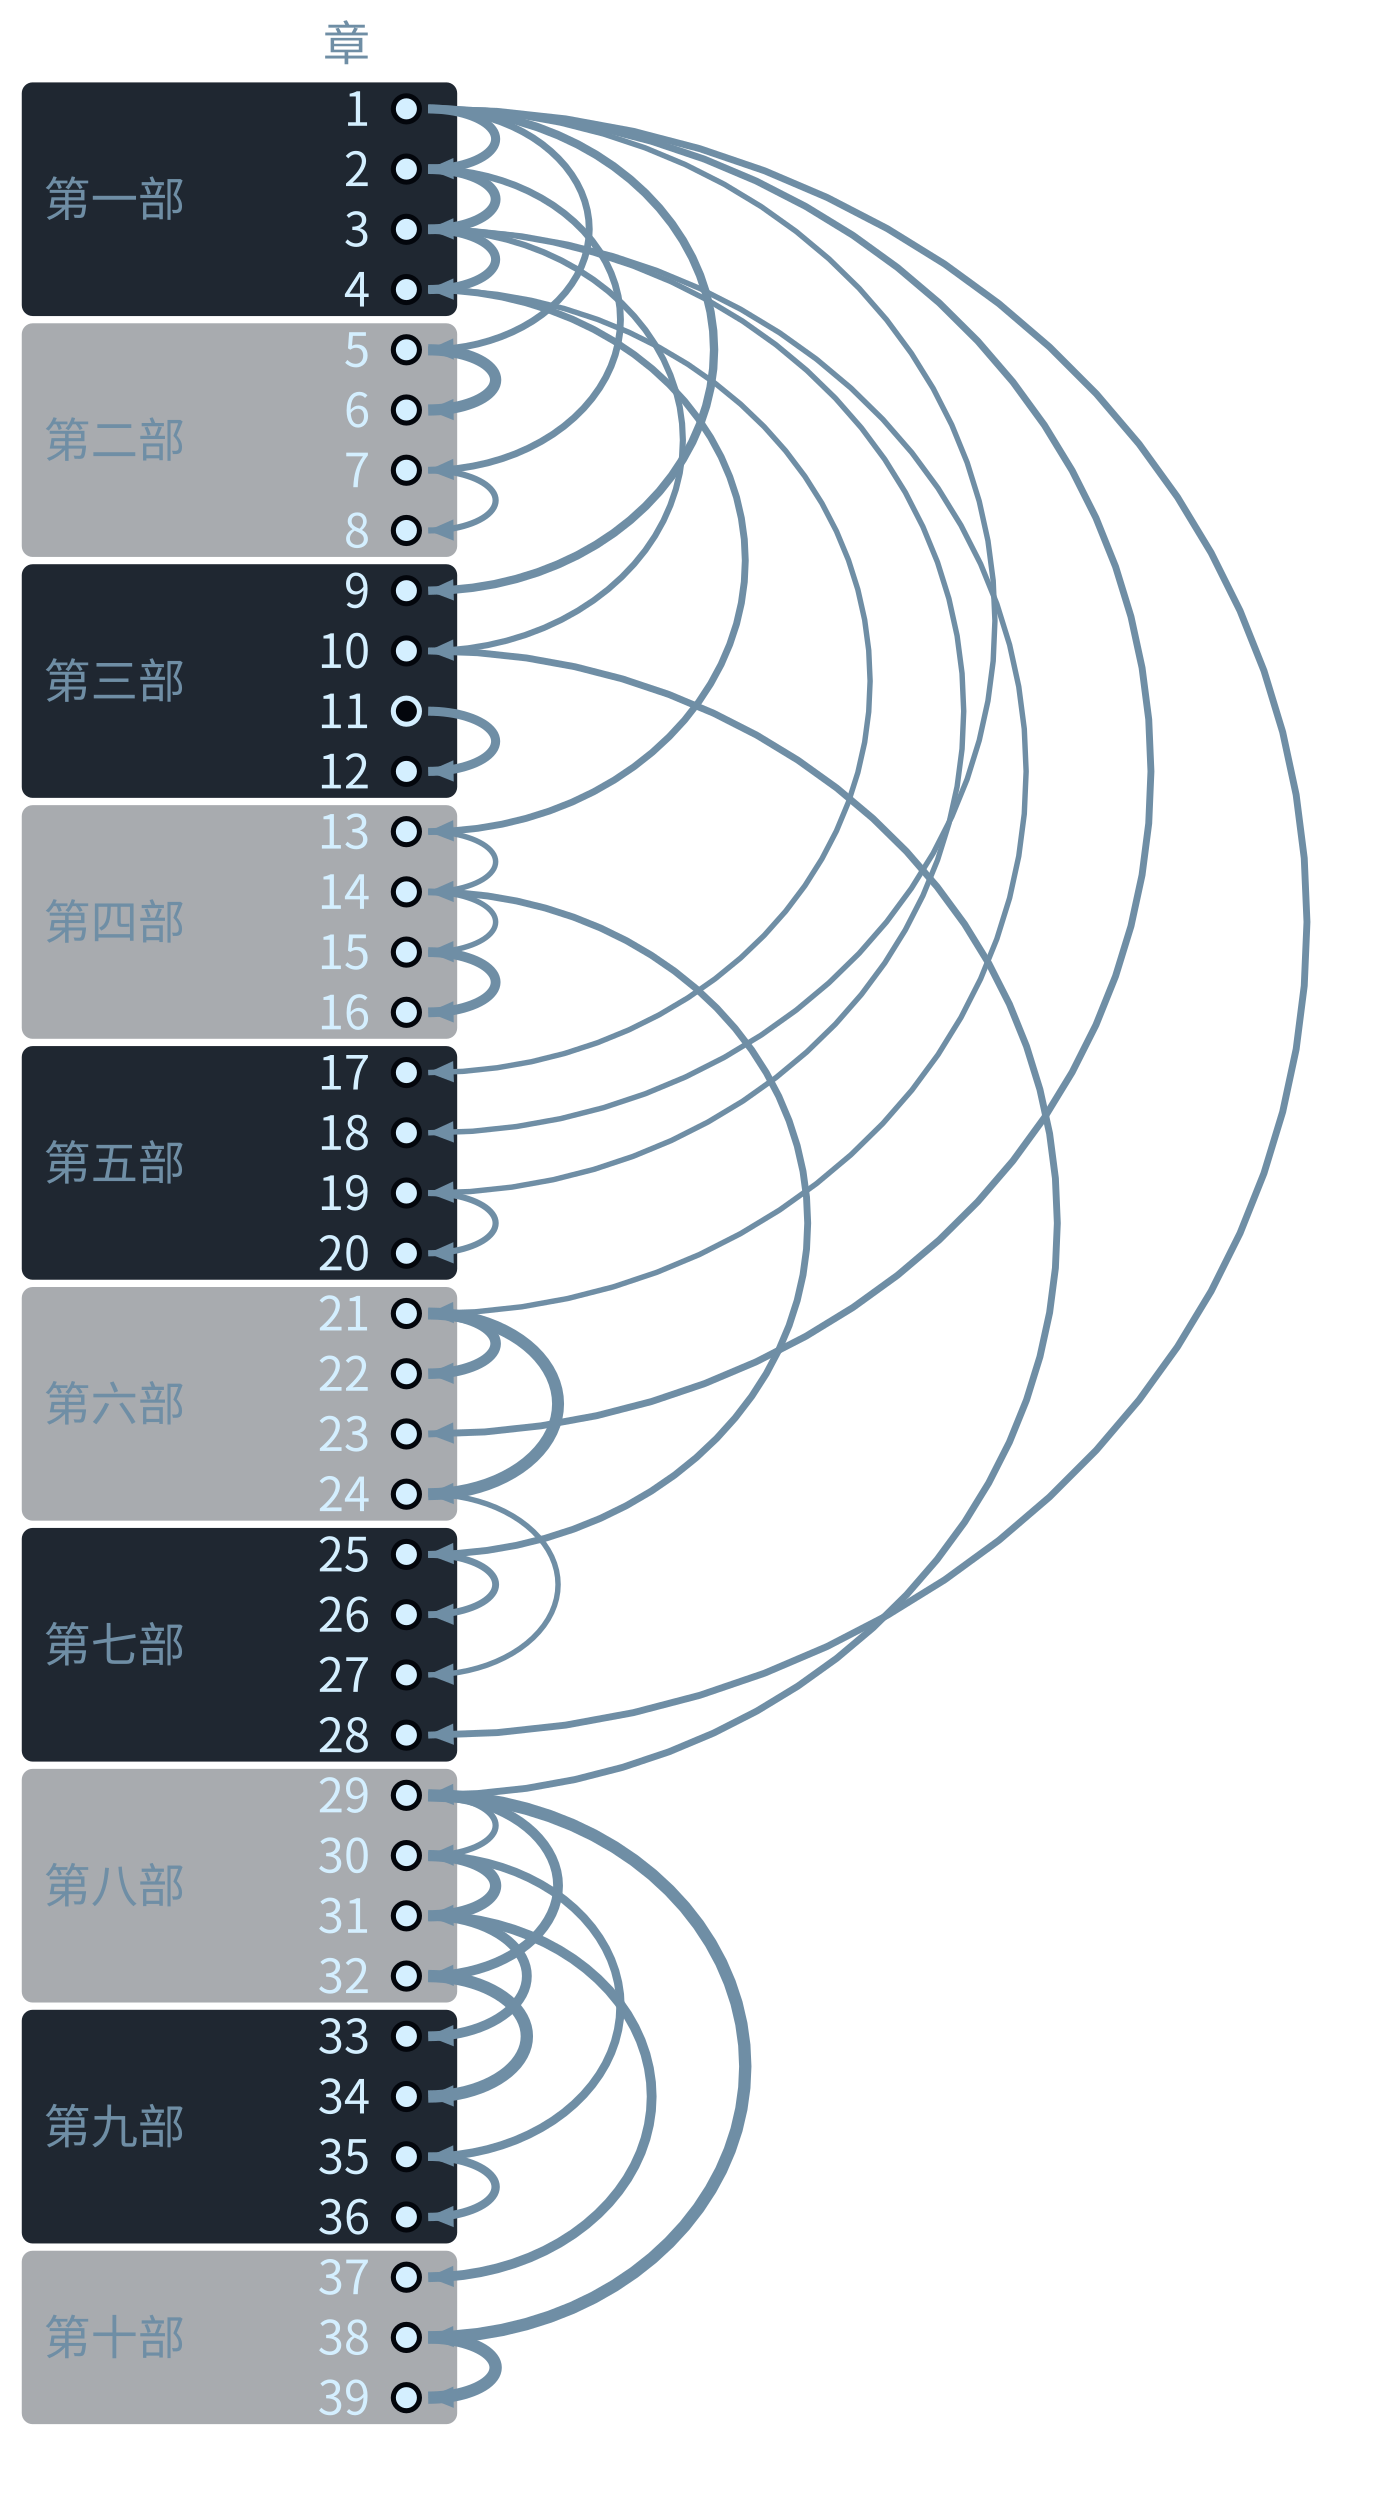
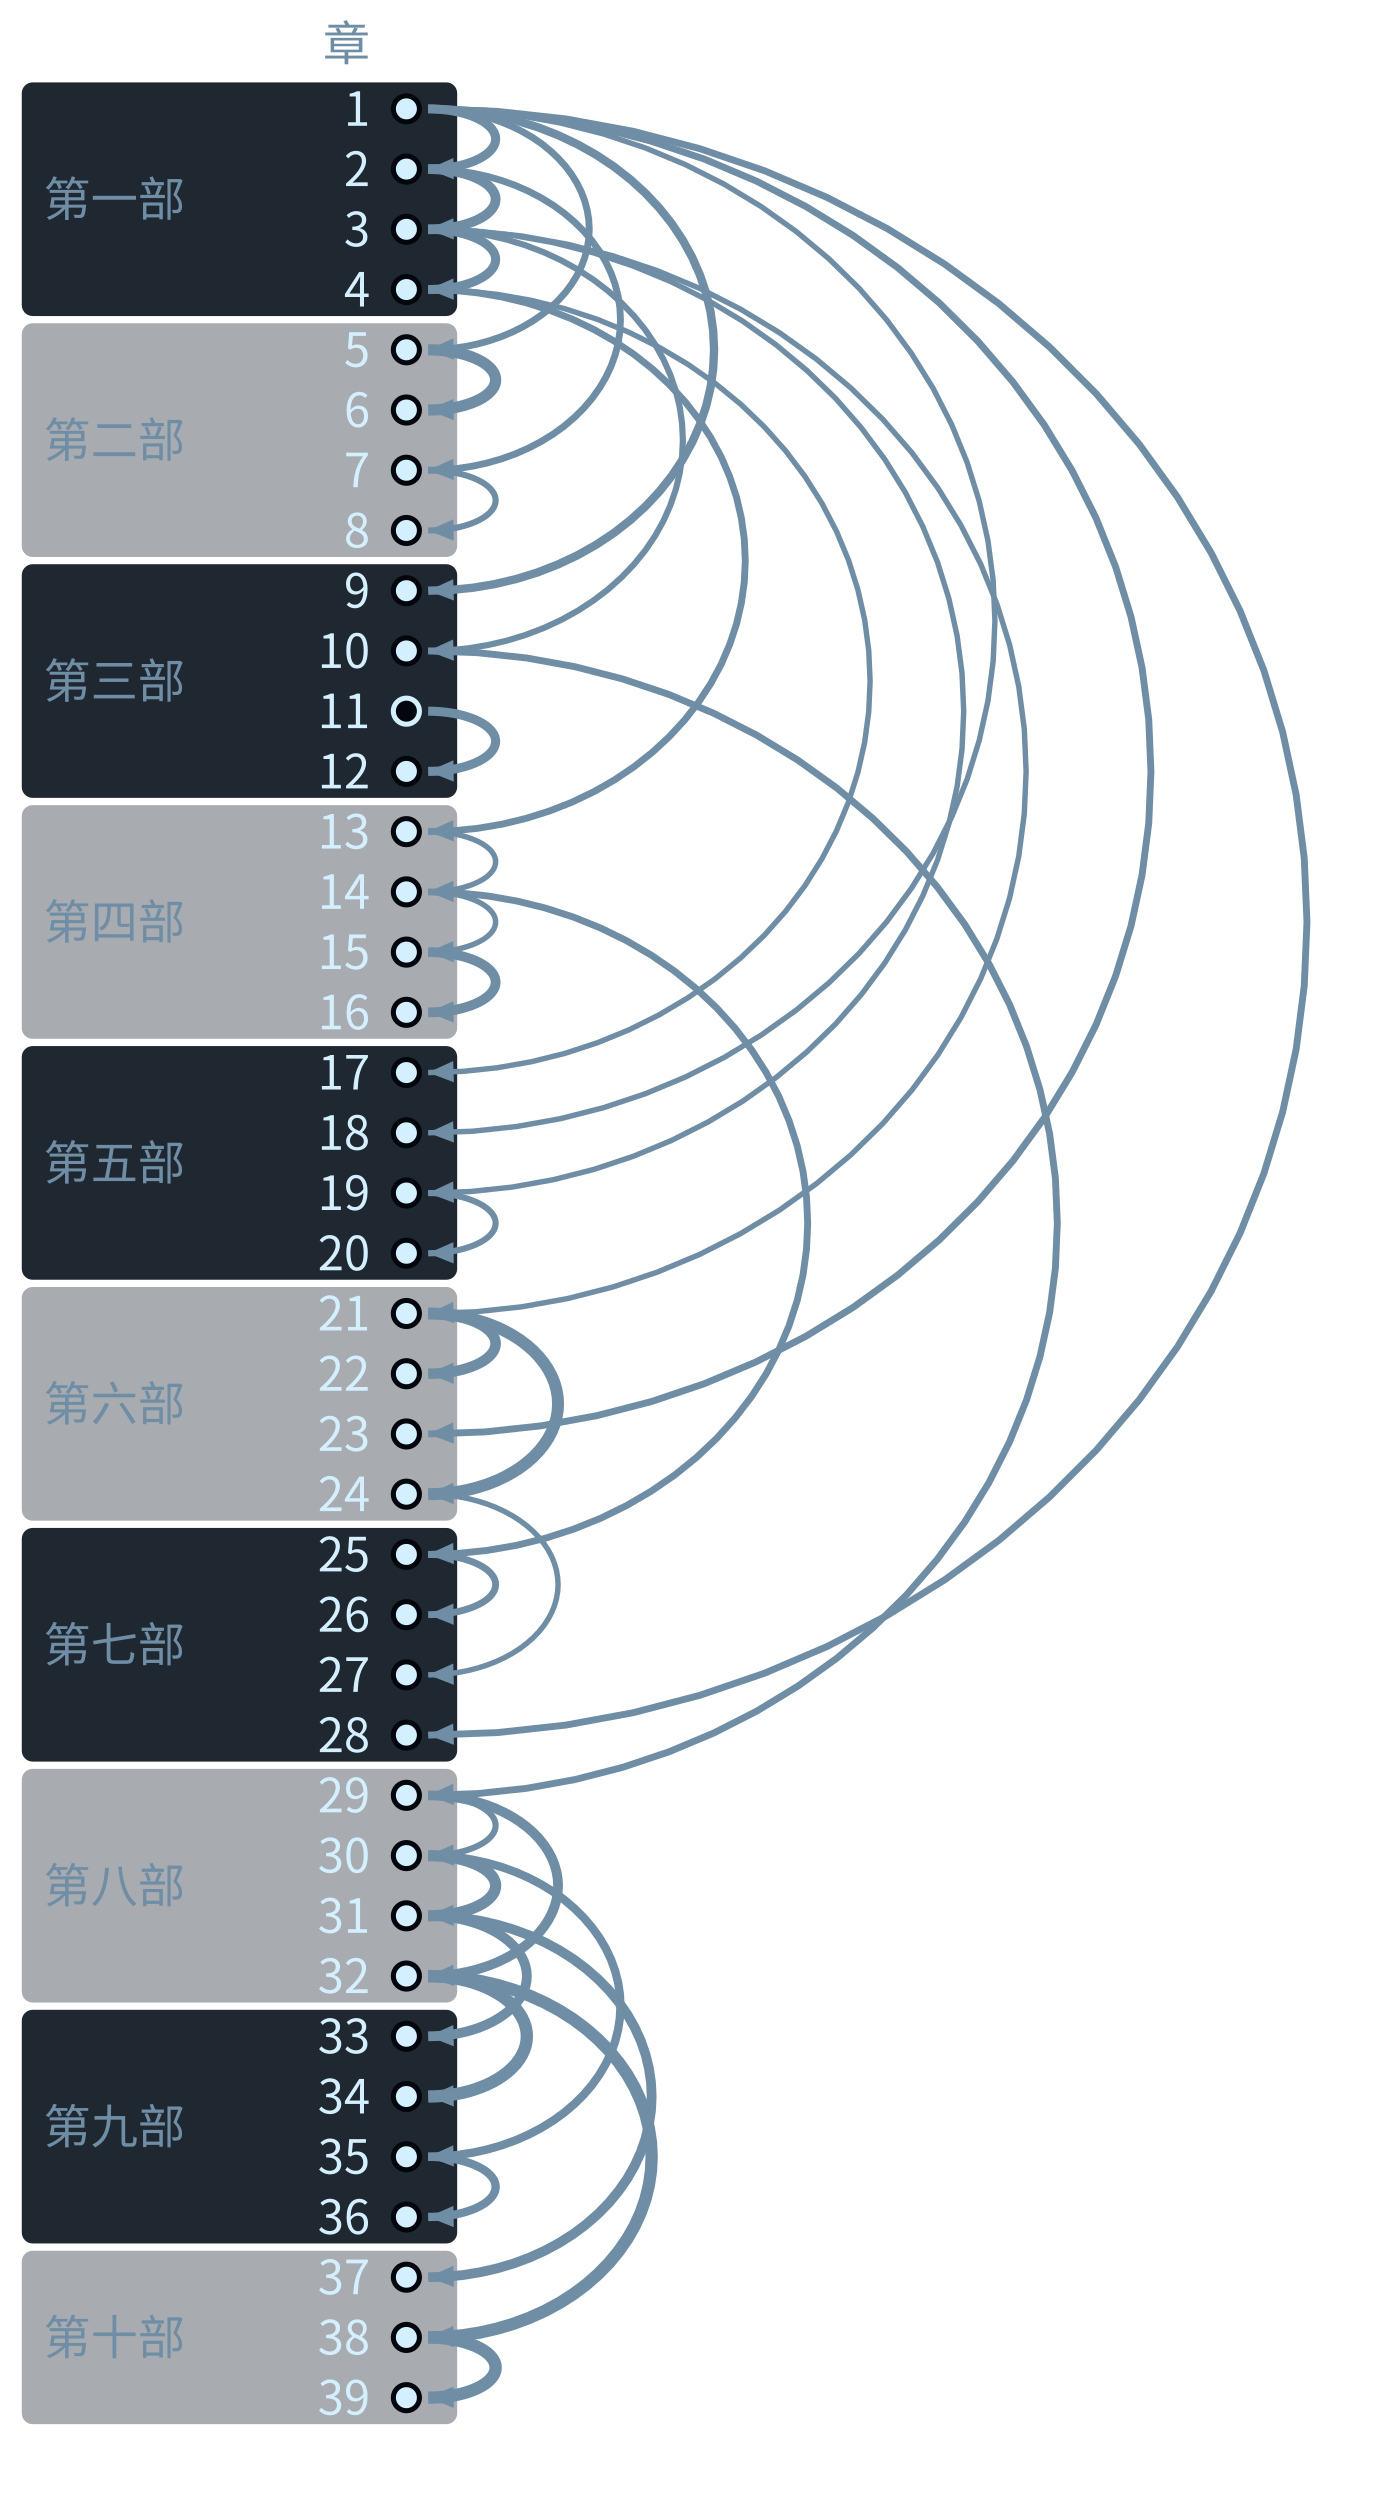
- <svg xmlns="http://www.w3.org/2000/svg" class="tr-fig" data-tr-fig="coda-dependency-tree" data-lang="zh" viewBox="0 0 380 689" width="380" height="689" font-family="'Noto Sans SC', 'Noto Sans CJK SC', 'Source Sans 3', 'PingFang SC', 'Microsoft YaHei', system-ui, sans-serif" role="img" aria-label="39 个圆点自上而下排成一列，代表第 1 至第 39 章，左边按部分段并写着部名。除第 1 章与空心圆点外，每个圆点都有一支向右鼓出的弧形箭头指向它，起点是它回头引用最多的那一章；箭头越粗，引用越多。第 1 章发出 6 支（到第 2、5、9、18、23、28 章）；第 3 章发出 4 支（到第 4、10、19、21 章）；第 29 章发出 3 支（到第 30、32、38 章）。第 11 章是空心圆点，没有箭头指向它。">
+ <svg xmlns="http://www.w3.org/2000/svg" class="tr-fig" data-tr-fig="coda-dependency-tree" data-lang="zh" viewBox="0 0 380 689" width="380" height="689" font-family="'Noto Sans SC', 'Noto Sans CJK SC', 'Source Sans 3', 'PingFang SC', 'Microsoft YaHei', system-ui, sans-serif" role="img" aria-label="39 个圆点自上而下排成一列，代表第 1 至第 39 章，左边按部分段并写着部名。除第 1 章与空心圆点外，每个圆点都有一支向右鼓出的弧形箭头指向它，起点是它回头引用最多的那一章；箭头越粗，引用越多。第 1 章发出 6 支（到第 2、5、9、18、23、28 章）；第 3 章发出 4 支（到第 4、10、19、21 章）；第 2 章发出 2 支（到第 3、7 章）。第 11 章是空心圆点，没有箭头指向它。">
  <style>.ts-ink{stroke:#d4efff}.tf-ink{fill:#d4efff}.ts-dim{stroke:#6f8ea5}.tf-dim{fill:#6f8ea5}.ts-faint{stroke:#34506a}.tf-faint{fill:#34506a}.ts-edge{stroke:#143049}.tf-edge{fill:#143049}.ts-hot{stroke:#1f5d7c}.tf-hot{fill:#1f5d7c}.ts-bg{stroke:#03060c}.tf-bg{fill:#03060c}.ts-panel{stroke:#07101b}.tf-panel{fill:#07101b}.ts-sheet{stroke:#050c16}.tf-sheet{fill:#050c16}.ts-cyan{stroke:#19f0ff}.tf-cyan{fill:#19f0ff}.ts-magenta{stroke:#ff2fd0}.tf-magenta{fill:#ff2fd0}.ts-amber{stroke:#ffc83d}.tf-amber{fill:#ffc83d}.ts-violet{stroke:#9d8cff}.tf-violet{fill:#9d8cff}.ts-ok{stroke:#46ffb2}.tf-ok{fill:#46ffb2}.ts-warn{stroke:#ff5064}.tf-warn{fill:#ff5064}.ts-blue{stroke:#2a7bff}.tf-blue{fill:#2a7bff}.ts-orange{stroke:#ff8a3c}.tf-orange{fill:#ff8a3c}.ts-sigma{stroke:#cfe3ff}.tf-sigma{fill:#cfe3ff}</style>
  <rect x="6" y="22.7" width="120" height="64.4" rx="3" class="tf-panel" fill-opacity="0.9" />
  <text class="tf-dim" x="12" y="59.58" font-size="13">第一部</text>
  <rect x="6" y="89.1" width="120" height="64.4" rx="3" class="tf-panel" fill-opacity="0.35" />
  <text class="tf-dim" x="12" y="125.98" font-size="13">第二部</text>
  <rect x="6" y="155.5" width="120" height="64.4" rx="3" class="tf-panel" fill-opacity="0.9" />
  <text class="tf-dim" x="12" y="192.38" font-size="13">第三部</text>
  <rect x="6" y="221.9" width="120" height="64.4" rx="3" class="tf-panel" fill-opacity="0.35" />
  <text class="tf-dim" x="12" y="258.78" font-size="13">第四部</text>
  <rect x="6" y="288.3" width="120" height="64.4" rx="3" class="tf-panel" fill-opacity="0.9" />
  <text class="tf-dim" x="12" y="325.18" font-size="13">第五部</text>
  <rect x="6" y="354.7" width="120" height="64.4" rx="3" class="tf-panel" fill-opacity="0.35" />
  <text class="tf-dim" x="12" y="391.58" font-size="13">第六部</text>
  <rect x="6" y="421.1" width="120" height="64.4" rx="3" class="tf-panel" fill-opacity="0.9" />
  <text class="tf-dim" x="12" y="457.98" font-size="13">第七部</text>
  <rect x="6" y="487.5" width="120" height="64.4" rx="3" class="tf-panel" fill-opacity="0.35" />
  <text class="tf-dim" x="12" y="524.38" font-size="13">第八部</text>
  <rect x="6" y="553.9" width="120" height="64.4" rx="3" class="tf-panel" fill-opacity="0.9" />
  <text class="tf-dim" x="12" y="590.78" font-size="13">第九部</text>
  <rect x="6" y="620.3" width="120" height="47.8" rx="3" class="tf-panel" fill-opacity="0.35" />
  <text class="tf-dim" x="12" y="648.88" font-size="13">第十部</text>
  <path d="M118 30 L137 30.69 L155.89 32.76 L174.54 36.19 L192.84 40.97 L210.69 47.06 L227.96 54.43 L244.55 63.02 L260.36 72.8 L275.3 83.69 L289.26 95.64 L302.17 108.56 L313.94 122.38 L324.51 137.01 L333.8 152.36 L341.76 168.34 L348.35 184.85 L353.51 201.78 L357.22 219.04 L359.45 236.52 L360.2 254.1 L359.45 271.68 L357.22 289.16 L353.51 306.42 L348.35 323.35 L341.76 339.86 L333.8 355.84 L324.51 371.19 L313.94 385.82 L302.17 399.64 L289.26 412.56 L275.3 424.51 L260.36 435.4 L244.55 445.18 L227.96 453.77 L210.69 461.14 L192.84 467.23 L174.54 472.01 L155.89 475.44 L137 477.51 L118 478.2" class="ts-dim" stroke-width="1.9" stroke-linejoin="round" fill="none" />
  <path d="M118 478.2 L124.89 475.01 L125.1 480.88Z" class="tf-dim" />
  <path d="M118 30 L133.63 30.56 L149.16 32.25 L164.5 35.05 L179.56 38.94 L194.23 43.9 L208.43 49.9 L222.08 56.91 L235.09 64.87 L247.37 73.75 L258.86 83.48 L269.47 94.01 L279.16 105.27 L287.85 117.19 L295.49 129.7 L302.04 142.72 L307.45 156.17 L311.7 169.97 L314.75 184.04 L316.59 198.27 L317.2 212.6 L316.59 226.93 L314.75 241.16 L311.7 255.23 L307.45 269.03 L302.04 282.48 L295.49 295.5 L287.85 308.01 L279.16 319.93 L269.47 331.19 L258.86 341.72 L247.37 351.45 L235.09 360.33 L222.08 368.29 L208.43 375.3 L194.23 381.3 L179.56 386.26 L164.5 390.15 L149.16 392.95 L133.63 394.64 L118 395.2" class="ts-dim" stroke-width="1.9" stroke-linejoin="round" fill="none" />
  <path d="M118 395.2 L124.89 392.01 L125.1 397.89Z" class="tf-dim" />
  <path d="M118 179.4 L131.6 179.89 L145.13 181.34 L158.48 183.76 L171.58 187.12 L184.36 191.4 L196.72 196.59 L208.6 202.64 L219.92 209.52 L230.61 217.18 L240.61 225.59 L249.85 234.68 L258.28 244.41 L265.85 254.7 L272.5 265.51 L278.2 276.75 L282.91 288.37 L286.61 300.29 L289.27 312.43 L290.87 324.73 L291.4 337.1 L290.87 349.47 L289.27 361.77 L286.61 373.91 L282.91 385.83 L278.2 397.45 L272.5 408.69 L265.85 419.5 L258.28 429.79 L249.85 439.52 L240.61 448.61 L230.61 457.02 L219.92 464.68 L208.6 471.56 L196.72 477.61 L184.36 482.8 L171.58 487.08 L158.48 490.44 L145.13 492.86 L131.6 494.31 L118 494.8" class="ts-dim" stroke-width="1.9" stroke-linejoin="round" fill="none" />
  <path d="M118 494.8 L124.89 491.61 L125.1 497.49Z" class="tf-dim" />
  <path d="M118 63.2 L130.93 63.66 L143.78 65.04 L156.47 67.33 L168.93 70.51 L181.07 74.57 L192.82 79.48 L204.11 85.22 L214.87 91.73 L225.03 99 L234.53 106.96 L243.31 115.57 L251.33 124.78 L258.52 134.54 L264.84 144.77 L270.26 155.43 L274.73 166.43 L278.25 177.72 L280.77 189.23 L282.29 200.88 L282.8 212.6 L282.29 224.32 L280.77 235.97 L278.25 247.48 L274.73 258.77 L270.26 269.77 L264.84 280.43 L258.52 290.66 L251.33 300.42 L243.31 309.63 L234.53 318.24 L225.03 326.2 L214.87 333.47 L204.11 339.98 L192.82 345.72 L181.07 350.63 L168.93 354.69 L156.47 357.87 L143.78 360.16 L130.93 361.54 L118 362" class="ts-dim" stroke-width="1.5" stroke-linejoin="round" fill="none" />
  <path d="M118 362 L124.89 358.81 L125.1 364.69Z" class="tf-dim" />
  <path d="M118 30 L130.26 30.43 L142.44 31.74 L154.46 33.9 L166.27 36.91 L177.78 40.74 L188.91 45.38 L199.61 50.79 L209.81 56.95 L219.44 63.81 L228.45 71.33 L236.78 79.46 L244.37 88.16 L251.18 97.38 L257.18 107.04 L262.31 117.1 L266.56 127.5 L269.88 138.16 L272.28 149.03 L273.72 160.03 L274.2 171.1 L273.72 182.17 L272.28 193.17 L269.88 204.04 L266.56 214.7 L262.31 225.1 L257.18 235.16 L251.18 244.82 L244.37 254.04 L236.78 262.74 L228.45 270.87 L219.44 278.39 L209.81 285.25 L199.61 291.41 L188.91 296.82 L177.78 301.46 L166.27 305.29 L154.46 308.3 L142.44 310.46 L130.26 311.77 L118 312.2" class="ts-dim" stroke-width="1.5" stroke-linejoin="round" fill="none" />
  <path d="M118 312.2 L124.89 309.01 L125.1 314.89Z" class="tf-dim" />
  <path d="M118 63.2 L129.58 63.61 L141.09 64.83 L152.46 66.87 L163.61 69.7 L174.48 73.31 L185.01 77.67 L195.12 82.77 L204.76 88.56 L213.86 95.02 L222.37 102.1 L230.24 109.75 L237.41 117.94 L243.85 126.61 L249.51 135.71 L254.36 145.18 L258.38 154.96 L261.52 165 L263.78 175.23 L265.14 185.58 L265.6 196 L265.14 206.42 L263.78 216.77 L261.52 227 L258.38 237.04 L254.36 246.82 L249.51 256.29 L243.85 265.39 L237.41 274.06 L230.24 282.25 L222.37 289.9 L213.86 296.98 L204.76 303.44 L195.12 309.23 L185.01 314.33 L174.48 318.69 L163.61 322.3 L152.46 325.13 L141.09 327.17 L129.58 328.39 L118 328.8" class="ts-dim" stroke-width="1.5" stroke-linejoin="round" fill="none" />
  <path d="M118 328.8 L124.89 325.61 L125.1 331.49Z" class="tf-dim" />
  <path d="M118 79.8 L127.56 80.13 L137.05 81.13 L146.43 82.78 L155.64 85.08 L164.61 88.01 L173.3 91.56 L181.64 95.7 L189.59 100.41 L197.1 105.65 L204.13 111.4 L210.62 117.62 L216.54 124.28 L221.85 131.32 L226.52 138.71 L230.53 146.41 L233.84 154.36 L236.43 162.51 L238.3 170.82 L239.42 179.23 L239.8 187.7 L239.42 196.17 L238.3 204.58 L236.43 212.89 L233.84 221.04 L230.53 228.99 L226.52 236.69 L221.85 244.08 L216.54 251.12 L210.62 257.78 L204.13 264 L197.1 269.75 L189.59 274.99 L181.64 279.7 L173.3 283.84 L164.61 287.39 L155.64 290.32 L146.43 292.62 L137.05 294.27 L127.56 295.27 L118 295.6" class="ts-dim" stroke-width="1.5" stroke-linejoin="round" fill="none" />
  <path d="M118 295.6 L124.89 292.42 L125.1 298.29Z" class="tf-dim" />
  <path d="M118 245.8 L126.21 246.08 L134.36 246.92 L142.42 248.32 L150.32 250.27 L158.03 252.75 L165.49 255.75 L172.65 259.25 L179.48 263.24 L185.93 267.67 L191.96 272.54 L197.54 277.81 L202.62 283.44 L207.19 289.4 L211.2 295.65 L214.64 302.16 L217.48 308.89 L219.71 315.79 L221.31 322.82 L222.28 329.94 L222.6 337.1 L222.28 344.26 L221.31 351.38 L219.71 358.41 L217.48 365.31 L214.64 372.04 L211.2 378.55 L207.19 384.8 L202.62 390.76 L197.54 396.39 L191.96 401.66 L185.93 406.53 L179.48 410.96 L172.65 414.95 L165.49 418.45 L158.03 421.45 L150.32 423.93 L142.42 425.88 L134.36 427.28 L126.21 428.12 L118 428.4" class="ts-dim" stroke-width="1.9" stroke-linejoin="round" fill="none" />
  <path d="M118 428.4 L124.9 425.22 L125.1 431.1Z" class="tf-dim" />
  <path d="M118 79.8 L124.86 80.03 L131.67 80.72 L138.4 81.86 L145.01 83.46 L151.45 85.49 L157.68 87.94 L163.67 90.81 L169.37 94.07 L174.76 97.7 L179.8 101.68 L184.46 105.99 L188.71 110.59 L192.52 115.47 L195.87 120.59 L198.75 125.91 L201.12 131.42 L202.99 137.06 L204.32 142.81 L205.13 148.64 L205.4 154.5 L205.13 160.36 L204.32 166.19 L202.99 171.94 L201.12 177.58 L198.75 183.09 L195.87 188.41 L192.52 193.53 L188.71 198.41 L184.46 203.01 L179.8 207.32 L174.76 211.3 L169.37 214.93 L163.67 218.19 L157.68 221.06 L151.45 223.51 L145.01 225.54 L138.4 227.14 L131.67 228.28 L124.86 228.97 L118 229.2" class="ts-dim" stroke-width="1.9" stroke-linejoin="round" fill="none" />
  <path d="M118 229.2 L124.9 226.03 L125.09 231.9Z" class="tf-dim" />
-   <path d="M118 494.8 L124.86 495.03 L131.67 495.72 L138.4 496.86 L145.01 498.46 L151.45 500.49 L157.68 502.94 L163.67 505.81 L169.37 509.07 L174.76 512.7 L179.8 516.68 L184.46 520.99 L188.71 525.59 L192.52 530.47 L195.87 535.59 L198.75 540.91 L201.12 546.42 L202.99 552.06 L204.32 557.81 L205.13 563.64 L205.4 569.5 L205.13 575.36 L204.32 581.19 L202.99 586.94 L201.12 592.58 L198.75 598.09 L195.87 603.41 L192.52 608.53 L188.71 613.41 L184.46 618.01 L179.8 622.32 L174.76 626.3 L169.37 629.93 L163.67 633.19 L157.68 636.06 L151.45 638.51 L145.01 640.54 L138.4 642.14 L131.67 643.28 L124.86 643.97 L118 644.2" class="ts-dim" stroke-width="3.4" stroke-linejoin="round" fill="none" />
-   <path d="M118 644.2 L124.9 641.03 L125.09 646.9Z" class="tf-dim" />
  <path d="M118 30 L124.18 30.2 L130.33 30.82 L136.4 31.83 L142.35 33.25 L148.16 35.05 L153.77 37.24 L159.17 39.78 L164.32 42.68 L169.18 45.91 L173.72 49.45 L177.92 53.28 L181.75 57.37 L185.19 61.71 L188.21 66.26 L190.8 70.99 L192.94 75.88 L194.62 80.9 L195.83 86.01 L196.56 91.19 L196.8 96.4 L196.56 101.61 L195.83 106.79 L194.62 111.9 L192.94 116.92 L190.8 121.81 L188.21 126.54 L185.19 131.09 L181.75 135.43 L177.92 139.52 L173.72 143.35 L169.18 146.89 L164.32 150.12 L159.17 153.02 L153.77 155.56 L148.16 157.75 L142.35 159.55 L136.4 160.97 L130.33 161.98 L124.18 162.6 L118 162.8" class="ts-dim" stroke-width="2.3" stroke-linejoin="round" fill="none" />
  <path d="M118 162.8 L124.9 159.63 L125.09 165.51Z" class="tf-dim" />
  <path d="M118 63.2 L123.51 63.38 L128.98 63.92 L134.39 64.81 L139.69 66.04 L144.86 67.62 L149.87 69.53 L154.68 71.76 L159.26 74.3 L163.59 77.12 L167.64 80.22 L171.38 83.57 L174.79 87.15 L177.86 90.94 L180.55 94.92 L182.86 99.07 L184.76 103.35 L186.26 107.74 L187.34 112.21 L187.98 116.74 L188.2 121.3 L187.98 125.86 L187.34 130.39 L186.26 134.86 L184.76 139.25 L182.86 143.53 L180.55 147.68 L177.86 151.66 L174.79 155.45 L171.38 159.03 L167.64 162.38 L163.59 165.48 L159.26 168.3 L154.68 170.84 L149.87 173.07 L144.86 174.98 L139.69 176.56 L134.39 177.79 L128.98 178.68 L123.51 179.22 L118 179.4" class="ts-dim" stroke-width="1.7" stroke-linejoin="round" fill="none" />
  <path d="M118 179.4 L124.9 176.23 L125.09 182.11Z" class="tf-dim" />
  <path d="M118 528 L122.83 528.15 L127.64 528.61 L132.38 529.38 L137.04 530.44 L141.57 531.79 L145.97 533.43 L150.19 535.34 L154.21 537.51 L158.01 539.93 L161.56 542.59 L164.84 545.46 L167.84 548.53 L170.52 551.78 L172.89 555.19 L174.91 558.74 L176.59 562.41 L177.9 566.17 L178.84 570.01 L179.41 573.89 L179.6 577.8 L179.41 581.71 L178.84 585.59 L177.9 589.43 L176.59 593.19 L174.91 596.86 L172.89 600.41 L170.52 603.82 L167.84 607.07 L164.84 610.14 L161.56 613.01 L158.01 615.67 L154.21 618.09 L150.19 620.26 L145.97 622.17 L141.57 623.81 L137.04 625.16 L132.38 626.22 L127.64 626.99 L122.83 627.45 L118 627.6" class="ts-dim" stroke-width="2.7" stroke-linejoin="round" fill="none" />
  <path d="M118 627.6 L124.9 624.44 L125.09 630.32Z" class="tf-dim" />
+   <path d="M118 544.6 L122.83 544.75 L127.64 545.21 L132.38 545.98 L137.04 547.04 L141.57 548.39 L145.97 550.03 L150.19 551.94 L154.21 554.11 L158.01 556.53 L161.56 559.19 L164.84 562.06 L167.84 565.13 L170.52 568.38 L172.89 571.79 L174.91 575.34 L176.59 579.01 L177.9 582.77 L178.84 586.61 L179.41 590.49 L179.6 594.4 L179.41 598.31 L178.84 602.19 L177.9 606.03 L176.59 609.79 L174.91 613.46 L172.89 617.01 L170.52 620.42 L167.84 623.67 L164.84 626.74 L161.56 629.61 L158.01 632.27 L154.21 634.69 L150.19 636.86 L145.97 638.77 L141.57 640.41 L137.04 641.76 L132.38 642.82 L127.64 643.59 L122.83 644.05 L118 644.2" class="ts-dim" stroke-width="3.4" stroke-linejoin="round" fill="none" />
+   <path d="M118 644.2 L124.9 641.04 L125.09 646.92Z" class="tf-dim" />
  <path d="M118 46.6 L122.16 46.73 L126.29 47.11 L130.37 47.75 L134.38 48.63 L138.28 49.76 L142.06 51.12 L145.69 52.72 L149.15 54.53 L152.42 56.54 L155.48 58.76 L158.3 61.15 L160.88 63.71 L163.19 66.42 L165.22 69.26 L166.97 72.22 L168.41 75.28 L169.54 78.41 L170.35 81.61 L170.84 84.84 L171 88.1 L170.84 91.36 L170.35 94.59 L169.54 97.79 L168.41 100.92 L166.97 103.98 L165.22 106.94 L163.19 109.78 L160.88 112.49 L158.3 115.05 L155.48 117.44 L152.42 119.66 L149.15 121.67 L145.69 123.48 L142.06 125.08 L138.28 126.44 L134.38 127.57 L130.37 128.45 L126.29 129.09 L122.16 129.47 L118 129.6" class="ts-dim" stroke-width="1.9" stroke-linejoin="round" fill="none" />
  <path d="M118 129.6 L124.91 126.45 L125.09 132.32Z" class="tf-dim" />
  <path d="M118 511.4 L122.16 511.53 L126.29 511.91 L130.37 512.55 L134.38 513.43 L138.28 514.56 L142.06 515.92 L145.69 517.52 L149.15 519.33 L152.42 521.34 L155.48 523.56 L158.3 525.95 L160.88 528.51 L163.19 531.22 L165.22 534.06 L166.97 537.02 L168.41 540.08 L169.54 543.21 L170.35 546.41 L170.84 549.64 L171 552.9 L170.84 556.16 L170.35 559.39 L169.54 562.59 L168.41 565.72 L166.97 568.78 L165.22 571.74 L163.19 574.58 L160.88 577.29 L158.3 579.85 L155.48 582.24 L152.42 584.46 L149.15 586.47 L145.69 588.28 L142.06 589.88 L138.28 591.24 L134.38 592.37 L130.37 593.25 L126.29 593.89 L122.16 594.27 L118 594.4" class="ts-dim" stroke-width="2.3" stroke-linejoin="round" fill="none" />
  <path d="M118 594.4 L124.91 591.25 L125.09 597.12Z" class="tf-dim" />
  <path d="M118 30 L121.48 30.1 L124.95 30.41 L128.36 30.92 L131.72 31.62 L134.99 32.53 L138.16 33.62 L141.2 34.89 L144.1 36.34 L146.84 37.95 L149.4 39.72 L151.76 41.64 L153.92 43.69 L155.86 45.85 L157.56 48.13 L159.02 50.49 L160.23 52.94 L161.17 55.45 L161.85 58.01 L162.26 60.6 L162.4 63.2 L162.26 65.8 L161.85 68.39 L161.17 70.95 L160.23 73.46 L159.02 75.91 L157.56 78.27 L155.86 80.55 L153.92 82.71 L151.76 84.76 L149.4 86.68 L146.84 88.45 L144.1 90.06 L141.2 91.51 L138.16 92.78 L134.99 93.87 L131.72 94.78 L128.36 95.48 L124.95 95.99 L121.48 96.3 L118 96.4" class="ts-dim" stroke-width="1.9" stroke-linejoin="round" fill="none" />
  <path d="M118 96.4 L124.91 93.26 L125.08 99.13Z" class="tf-dim" />
  <path d="M118 362 L120.81 362.08 L123.6 362.31 L126.36 362.69 L129.06 363.22 L131.7 363.9 L134.25 364.71 L136.71 365.67 L139.04 366.76 L141.25 367.97 L143.31 369.29 L145.22 370.73 L146.96 372.26 L148.52 373.89 L149.9 375.6 L151.07 377.37 L152.05 379.21 L152.81 381.09 L153.36 383 L153.69 384.95 L153.8 386.9 L153.69 388.85 L153.36 390.8 L152.81 392.71 L152.05 394.59 L151.07 396.43 L149.9 398.2 L148.52 399.91 L146.96 401.54 L145.22 403.07 L143.31 404.51 L141.25 405.83 L139.04 407.04 L136.71 408.13 L134.25 409.09 L131.7 409.9 L129.06 410.58 L126.36 411.11 L123.6 411.49 L120.81 411.72 L118 411.8" class="ts-dim" stroke-width="3.3" stroke-linejoin="round" fill="none" />
  <path d="M118 411.8 L124.92 408.67 L125.08 414.55Z" class="tf-dim" />
  <path d="M118 411.8 L120.81 411.88 L123.6 412.11 L126.36 412.49 L129.06 413.02 L131.7 413.7 L134.25 414.51 L136.71 415.47 L139.04 416.56 L141.25 417.77 L143.31 419.09 L145.22 420.53 L146.96 422.06 L148.52 423.69 L149.9 425.4 L151.07 427.17 L152.05 429.01 L152.81 430.89 L153.36 432.8 L153.69 434.75 L153.8 436.7 L153.69 438.65 L153.36 440.6 L152.81 442.51 L152.05 444.39 L151.07 446.23 L149.9 448 L148.52 449.71 L146.96 451.34 L145.22 452.87 L143.31 454.31 L141.25 455.63 L139.04 456.84 L136.71 457.93 L134.25 458.89 L131.7 459.7 L129.06 460.38 L126.36 460.91 L123.6 461.29 L120.81 461.52 L118 461.6" class="ts-dim" stroke-width="1.5" stroke-linejoin="round" fill="none" />
  <path d="M118 461.6 L124.92 458.47 L125.08 464.35Z" class="tf-dim" />
  <path d="M118 494.8 L120.81 494.88 L123.6 495.11 L126.36 495.49 L129.06 496.02 L131.7 496.7 L134.25 497.51 L136.71 498.47 L139.04 499.56 L141.25 500.77 L143.31 502.09 L145.22 503.53 L146.96 505.06 L148.52 506.69 L149.9 508.4 L151.07 510.17 L152.05 512.01 L152.81 513.89 L153.36 515.8 L153.69 517.75 L153.8 519.7 L153.69 521.65 L153.36 523.6 L152.81 525.51 L152.05 527.39 L151.07 529.23 L149.9 531 L148.52 532.71 L146.96 534.34 L145.22 535.87 L143.31 537.31 L141.25 538.63 L139.04 539.84 L136.71 540.93 L134.25 541.89 L131.7 542.7 L129.06 543.38 L126.36 543.91 L123.6 544.29 L120.81 544.52 L118 544.6" class="ts-dim" stroke-width="2.7" stroke-linejoin="round" fill="none" />
  <path d="M118 544.6 L124.92 541.47 L125.08 547.35Z" class="tf-dim" />
  <path d="M118 528 L120.13 528.05 L122.26 528.2 L124.35 528.46 L126.41 528.81 L128.41 529.26 L130.35 529.81 L132.21 530.45 L133.99 531.17 L135.66 531.98 L137.23 532.86 L138.68 533.82 L140.01 534.84 L141.19 535.93 L142.24 537.06 L143.13 538.25 L143.87 539.47 L144.45 540.72 L144.87 542 L145.12 543.3 L145.2 544.6 L145.12 545.9 L144.87 547.2 L144.45 548.48 L143.87 549.73 L143.13 550.95 L142.24 552.14 L141.19 553.27 L140.01 554.36 L138.68 555.38 L137.23 556.34 L135.66 557.22 L133.99 558.03 L132.21 558.75 L130.35 559.39 L128.41 559.94 L126.41 560.39 L124.35 560.74 L122.26 561 L120.13 561.15 L118 561.2" class="ts-dim" stroke-width="2.7" stroke-linejoin="round" fill="none" />
  <path d="M118 561.2 L124.93 558.09 L125.07 563.97Z" class="tf-dim" />
  <path d="M118 544.6 L120.13 544.65 L122.26 544.8 L124.35 545.06 L126.41 545.41 L128.41 545.86 L130.35 546.41 L132.21 547.05 L133.99 547.77 L135.66 548.58 L137.23 549.46 L138.68 550.42 L140.01 551.44 L141.19 552.53 L142.24 553.66 L143.13 554.85 L143.87 556.07 L144.45 557.32 L144.87 558.6 L145.12 559.9 L145.2 561.2 L145.12 562.5 L144.87 563.8 L144.45 565.08 L143.87 566.33 L143.13 567.55 L142.24 568.74 L141.19 569.87 L140.01 570.96 L138.68 571.98 L137.23 572.94 L135.66 573.82 L133.99 574.63 L132.21 575.35 L130.35 575.99 L128.41 576.54 L126.41 576.99 L124.35 577.34 L122.26 577.6 L120.13 577.75 L118 577.8" class="ts-dim" stroke-width="3.4" stroke-linejoin="round" fill="none" />
  <path d="M118 577.8 L124.93 574.69 L125.07 580.57Z" class="tf-dim" />
  <path d="M118 30 L119.46 30.03 L120.91 30.1 L122.34 30.23 L123.75 30.41 L125.12 30.63 L126.44 30.9 L127.72 31.22 L128.93 31.59 L130.08 31.99 L131.15 32.43 L132.14 32.91 L133.05 33.42 L133.86 33.96 L134.57 34.53 L135.18 35.12 L135.69 35.74 L136.09 36.36 L136.37 37 L136.54 37.65 L136.6 38.3 L136.54 38.95 L136.37 39.6 L136.09 40.24 L135.69 40.86 L135.18 41.48 L134.57 42.07 L133.86 42.64 L133.05 43.18 L132.14 43.69 L131.15 44.17 L130.08 44.61 L128.93 45.01 L127.72 45.38 L126.44 45.7 L125.12 45.97 L123.75 46.19 L122.34 46.37 L120.91 46.5 L119.46 46.57 L118 46.6" class="ts-dim" stroke-width="2.5" stroke-linejoin="round" fill="none" />
  <path d="M118 46.6 L124.95 43.54 L125.05 49.42Z" class="tf-dim" />
  <path d="M118 46.6 L119.46 46.63 L120.91 46.7 L122.34 46.83 L123.75 47.01 L125.12 47.23 L126.44 47.5 L127.72 47.82 L128.93 48.19 L130.08 48.59 L131.15 49.03 L132.14 49.51 L133.05 50.02 L133.86 50.56 L134.57 51.13 L135.18 51.72 L135.69 52.34 L136.09 52.96 L136.37 53.6 L136.54 54.25 L136.6 54.9 L136.54 55.55 L136.37 56.2 L136.09 56.84 L135.69 57.46 L135.18 58.08 L134.57 58.67 L133.86 59.24 L133.05 59.78 L132.14 60.29 L131.15 60.77 L130.08 61.21 L128.93 61.61 L127.72 61.98 L126.44 62.3 L125.12 62.57 L123.75 62.79 L122.34 62.97 L120.91 63.1 L119.46 63.17 L118 63.2" class="ts-dim" stroke-width="2.7" stroke-linejoin="round" fill="none" />
  <path d="M118 63.2 L124.95 60.14 L125.05 66.02Z" class="tf-dim" />
  <path d="M118 63.2 L119.46 63.23 L120.91 63.3 L122.34 63.43 L123.75 63.61 L125.12 63.83 L126.44 64.1 L127.72 64.42 L128.93 64.79 L130.08 65.19 L131.15 65.63 L132.14 66.11 L133.05 66.62 L133.86 67.16 L134.57 67.73 L135.18 68.32 L135.69 68.94 L136.09 69.56 L136.37 70.2 L136.54 70.85 L136.6 71.5 L136.54 72.15 L136.37 72.8 L136.09 73.44 L135.69 74.06 L135.18 74.68 L134.57 75.27 L133.86 75.84 L133.05 76.38 L132.14 76.89 L131.15 77.37 L130.08 77.81 L128.93 78.21 L127.72 78.58 L126.44 78.9 L125.12 79.17 L123.75 79.39 L122.34 79.57 L120.91 79.7 L119.46 79.77 L118 79.8" class="ts-dim" stroke-width="2.5" stroke-linejoin="round" fill="none" />
  <path d="M118 79.8 L124.95 76.74 L125.05 82.62Z" class="tf-dim" />
  <path d="M118 96.4 L119.46 96.43 L120.91 96.5 L122.34 96.63 L123.75 96.81 L125.12 97.03 L126.44 97.3 L127.72 97.62 L128.93 97.99 L130.08 98.39 L131.15 98.83 L132.14 99.31 L133.05 99.82 L133.86 100.36 L134.57 100.93 L135.18 101.52 L135.69 102.14 L136.09 102.76 L136.37 103.4 L136.54 104.05 L136.6 104.7 L136.54 105.35 L136.37 106 L136.09 106.64 L135.69 107.26 L135.18 107.88 L134.57 108.47 L133.86 109.04 L133.05 109.58 L132.14 110.09 L131.15 110.57 L130.08 111.01 L128.93 111.41 L127.72 111.78 L126.44 112.1 L125.12 112.37 L123.75 112.59 L122.34 112.77 L120.91 112.9 L119.46 112.97 L118 113" class="ts-dim" stroke-width="3.1" stroke-linejoin="round" fill="none" />
  <path d="M118 113 L124.95 109.94 L125.05 115.82Z" class="tf-dim" />
  <path d="M118 129.6 L119.46 129.63 L120.91 129.7 L122.34 129.83 L123.75 130.01 L125.12 130.23 L126.44 130.5 L127.72 130.82 L128.93 131.19 L130.08 131.59 L131.15 132.03 L132.14 132.51 L133.05 133.02 L133.86 133.56 L134.57 134.13 L135.18 134.72 L135.69 135.34 L136.09 135.96 L136.37 136.6 L136.54 137.25 L136.6 137.9 L136.54 138.55 L136.37 139.2 L136.09 139.84 L135.69 140.46 L135.18 141.08 L134.57 141.67 L133.86 142.24 L133.05 142.78 L132.14 143.29 L131.15 143.77 L130.08 144.21 L128.93 144.61 L127.72 144.98 L126.44 145.3 L125.12 145.57 L123.75 145.79 L122.34 145.97 L120.91 146.1 L119.46 146.17 L118 146.2" class="ts-dim" stroke-width="1.7" stroke-linejoin="round" fill="none" />
  <path d="M118 146.2 L124.95 143.14 L125.05 149.02Z" class="tf-dim" />
  <path d="M118 196 L119.46 196.03 L120.91 196.1 L122.34 196.23 L123.75 196.41 L125.12 196.63 L126.44 196.9 L127.72 197.22 L128.93 197.59 L130.08 197.99 L131.15 198.43 L132.14 198.91 L133.05 199.42 L133.86 199.96 L134.57 200.53 L135.18 201.12 L135.69 201.74 L136.09 202.36 L136.37 203 L136.54 203.65 L136.6 204.3 L136.54 204.95 L136.37 205.6 L136.09 206.24 L135.69 206.86 L135.18 207.48 L134.57 208.07 L133.86 208.64 L133.05 209.18 L132.14 209.69 L131.15 210.17 L130.08 210.61 L128.93 211.01 L127.72 211.38 L126.44 211.7 L125.12 211.97 L123.75 212.19 L122.34 212.37 L120.91 212.5 L119.46 212.57 L118 212.6" class="ts-dim" stroke-width="2.5" stroke-linejoin="round" fill="none" />
  <path d="M118 212.6 L124.95 209.54 L125.05 215.42Z" class="tf-dim" />
  <path d="M118 229.2 L119.46 229.23 L120.91 229.3 L122.34 229.43 L123.75 229.61 L125.12 229.83 L126.44 230.1 L127.72 230.42 L128.93 230.79 L130.08 231.19 L131.15 231.63 L132.14 232.11 L133.05 232.62 L133.86 233.16 L134.57 233.73 L135.18 234.32 L135.69 234.94 L136.09 235.56 L136.37 236.2 L136.54 236.85 L136.6 237.5 L136.54 238.15 L136.37 238.8 L136.09 239.44 L135.69 240.06 L135.18 240.68 L134.57 241.27 L133.86 241.84 L133.05 242.38 L132.14 242.89 L131.15 243.37 L130.08 243.81 L128.93 244.21 L127.72 244.58 L126.44 244.9 L125.12 245.17 L123.75 245.39 L122.34 245.57 L120.91 245.7 L119.46 245.77 L118 245.8" class="ts-dim" stroke-width="1.5" stroke-linejoin="round" fill="none" />
  <path d="M118 245.8 L124.95 242.74 L125.05 248.62Z" class="tf-dim" />
  <path d="M118 245.8 L119.46 245.83 L120.91 245.9 L122.34 246.03 L123.75 246.21 L125.12 246.43 L126.44 246.7 L127.72 247.02 L128.93 247.39 L130.08 247.79 L131.15 248.23 L132.14 248.71 L133.05 249.22 L133.86 249.76 L134.57 250.33 L135.18 250.92 L135.69 251.54 L136.09 252.16 L136.37 252.8 L136.54 253.45 L136.6 254.1 L136.54 254.75 L136.37 255.4 L136.09 256.04 L135.69 256.66 L135.18 257.28 L134.57 257.87 L133.86 258.44 L133.05 258.98 L132.14 259.49 L131.15 259.97 L130.08 260.41 L128.93 260.81 L127.72 261.18 L126.44 261.5 L125.12 261.77 L123.75 261.99 L122.34 262.17 L120.91 262.3 L119.46 262.37 L118 262.4" class="ts-dim" stroke-width="1.5" stroke-linejoin="round" fill="none" />
  <path d="M118 262.4 L124.95 259.34 L125.05 265.22Z" class="tf-dim" />
  <path d="M118 262.4 L119.46 262.43 L120.91 262.5 L122.34 262.63 L123.75 262.81 L125.12 263.03 L126.44 263.3 L127.72 263.62 L128.93 263.99 L130.08 264.39 L131.15 264.83 L132.14 265.31 L133.05 265.82 L133.86 266.36 L134.57 266.93 L135.18 267.52 L135.69 268.14 L136.09 268.76 L136.37 269.4 L136.54 270.05 L136.6 270.7 L136.54 271.35 L136.37 272 L136.09 272.64 L135.69 273.26 L135.18 273.88 L134.57 274.47 L133.86 275.04 L133.05 275.58 L132.14 276.09 L131.15 276.57 L130.08 277.01 L128.93 277.41 L127.72 277.78 L126.44 278.1 L125.12 278.37 L123.75 278.59 L122.34 278.77 L120.91 278.9 L119.46 278.97 L118 279" class="ts-dim" stroke-width="2.7" stroke-linejoin="round" fill="none" />
  <path d="M118 279 L124.95 275.94 L125.05 281.82Z" class="tf-dim" />
  <path d="M118 328.8 L119.46 328.83 L120.91 328.9 L122.34 329.03 L123.75 329.21 L125.12 329.43 L126.44 329.7 L127.72 330.02 L128.93 330.39 L130.08 330.79 L131.15 331.23 L132.14 331.71 L133.05 332.22 L133.86 332.76 L134.57 333.33 L135.18 333.92 L135.69 334.54 L136.09 335.16 L136.37 335.8 L136.54 336.45 L136.6 337.1 L136.54 337.75 L136.37 338.4 L136.09 339.04 L135.69 339.66 L135.18 340.28 L134.57 340.87 L133.86 341.44 L133.05 341.98 L132.14 342.49 L131.15 342.97 L130.08 343.41 L128.93 343.81 L127.72 344.18 L126.44 344.5 L125.12 344.77 L123.75 344.99 L122.34 345.17 L120.91 345.3 L119.46 345.37 L118 345.4" class="ts-dim" stroke-width="1.7" stroke-linejoin="round" fill="none" />
  <path d="M118 345.4 L124.95 342.34 L125.05 348.22Z" class="tf-dim" />
  <path d="M118 362 L119.46 362.03 L120.91 362.1 L122.34 362.23 L123.75 362.41 L125.12 362.63 L126.44 362.9 L127.72 363.22 L128.93 363.59 L130.08 363.99 L131.15 364.43 L132.14 364.91 L133.05 365.42 L133.86 365.96 L134.57 366.53 L135.18 367.12 L135.69 367.74 L136.09 368.36 L136.37 369 L136.54 369.65 L136.6 370.3 L136.54 370.95 L136.37 371.6 L136.09 372.24 L135.69 372.86 L135.18 373.48 L134.57 374.07 L133.86 374.64 L133.05 375.18 L132.14 375.69 L131.15 376.17 L130.08 376.61 L128.93 377.01 L127.72 377.38 L126.44 377.7 L125.12 377.97 L123.75 378.19 L122.34 378.37 L120.91 378.5 L119.46 378.57 L118 378.6" class="ts-dim" stroke-width="2.9" stroke-linejoin="round" fill="none" />
  <path d="M118 378.6 L124.95 375.54 L125.05 381.42Z" class="tf-dim" />
  <path d="M118 428.4 L119.46 428.43 L120.91 428.5 L122.34 428.63 L123.75 428.81 L125.12 429.03 L126.44 429.3 L127.72 429.62 L128.93 429.99 L130.08 430.39 L131.15 430.83 L132.14 431.31 L133.05 431.82 L133.86 432.36 L134.57 432.93 L135.18 433.52 L135.69 434.14 L136.09 434.76 L136.37 435.4 L136.54 436.05 L136.6 436.7 L136.54 437.35 L136.37 438 L136.09 438.64 L135.69 439.26 L135.18 439.88 L134.57 440.47 L133.86 441.04 L133.05 441.58 L132.14 442.09 L131.15 442.57 L130.08 443.01 L128.93 443.41 L127.72 443.78 L126.44 444.1 L125.12 444.37 L123.75 444.59 L122.34 444.77 L120.91 444.9 L119.46 444.97 L118 445" class="ts-dim" stroke-width="1.9" stroke-linejoin="round" fill="none" />
  <path d="M118 445 L124.95 441.94 L125.05 447.82Z" class="tf-dim" />
  <path d="M118 494.8 L119.46 494.83 L120.91 494.9 L122.34 495.03 L123.75 495.21 L125.12 495.43 L126.44 495.7 L127.72 496.02 L128.93 496.39 L130.08 496.79 L131.15 497.23 L132.14 497.71 L133.05 498.22 L133.86 498.76 L134.57 499.33 L135.18 499.92 L135.69 500.54 L136.09 501.16 L136.37 501.8 L136.54 502.45 L136.6 503.1 L136.54 503.75 L136.37 504.4 L136.09 505.04 L135.69 505.66 L135.18 506.28 L134.57 506.87 L133.86 507.44 L133.05 507.98 L132.14 508.49 L131.15 508.97 L130.08 509.41 L128.93 509.81 L127.72 510.18 L126.44 510.5 L125.12 510.77 L123.75 510.99 L122.34 511.17 L120.91 511.3 L119.46 511.37 L118 511.4" class="ts-dim" stroke-width="1.7" stroke-linejoin="round" fill="none" />
  <path d="M118 511.4 L124.95 508.34 L125.05 514.22Z" class="tf-dim" />
  <path d="M118 511.4 L119.46 511.43 L120.91 511.5 L122.34 511.63 L123.75 511.81 L125.12 512.03 L126.44 512.3 L127.72 512.62 L128.93 512.99 L130.08 513.39 L131.15 513.83 L132.14 514.31 L133.05 514.82 L133.86 515.36 L134.57 515.93 L135.18 516.52 L135.69 517.14 L136.09 517.76 L136.37 518.4 L136.54 519.05 L136.6 519.7 L136.54 520.35 L136.37 521 L136.09 521.64 L135.69 522.26 L135.18 522.88 L134.57 523.47 L133.86 524.04 L133.05 524.58 L132.14 525.09 L131.15 525.57 L130.08 526.01 L128.93 526.41 L127.72 526.78 L126.44 527.1 L125.12 527.37 L123.75 527.59 L122.34 527.77 L120.91 527.9 L119.46 527.97 L118 528" class="ts-dim" stroke-width="3.1" stroke-linejoin="round" fill="none" />
  <path d="M118 528 L124.95 524.94 L125.05 530.82Z" class="tf-dim" />
  <path d="M118 594.4 L119.46 594.43 L120.91 594.5 L122.34 594.63 L123.75 594.81 L125.12 595.03 L126.44 595.3 L127.72 595.62 L128.93 595.99 L130.08 596.39 L131.15 596.83 L132.14 597.31 L133.05 597.82 L133.86 598.36 L134.57 598.93 L135.18 599.52 L135.69 600.14 L136.09 600.76 L136.37 601.4 L136.54 602.05 L136.6 602.7 L136.54 603.35 L136.37 604 L136.09 604.64 L135.69 605.26 L135.18 605.88 L134.57 606.47 L133.86 607.04 L133.05 607.58 L132.14 608.09 L131.15 608.57 L130.08 609.01 L128.93 609.41 L127.72 609.78 L126.44 610.1 L125.12 610.37 L123.75 610.59 L122.34 610.77 L120.91 610.9 L119.46 610.97 L118 611" class="ts-dim" stroke-width="2.3" stroke-linejoin="round" fill="none" />
  <path d="M118 611 L124.95 607.94 L125.05 613.82Z" class="tf-dim" />
  <path d="M118 644.2 L119.46 644.23 L120.91 644.3 L122.34 644.43 L123.75 644.61 L125.12 644.83 L126.44 645.1 L127.72 645.42 L128.93 645.79 L130.08 646.19 L131.15 646.63 L132.14 647.11 L133.05 647.62 L133.86 648.16 L134.57 648.73 L135.18 649.32 L135.69 649.94 L136.09 650.56 L136.37 651.2 L136.54 651.85 L136.6 652.5 L136.54 653.15 L136.37 653.8 L136.09 654.44 L135.69 655.06 L135.18 655.68 L134.57 656.27 L133.86 656.84 L133.05 657.38 L132.14 657.89 L131.15 658.37 L130.08 658.81 L128.93 659.21 L127.72 659.58 L126.44 659.9 L125.12 660.17 L123.75 660.39 L122.34 660.57 L120.91 660.7 L119.46 660.77 L118 660.8" class="ts-dim" stroke-width="3.4" stroke-linejoin="round" fill="none" />
  <path d="M118 660.8 L124.95 657.74 L125.05 663.62Z" class="tf-dim" />
  <text class="tf-ink" x="102" y="34.68" font-size="13" text-anchor="end">1</text>
  <circle cx="112" cy="30" r="3.6" class="ts-bg tf-ink" stroke-width="1.4" />
  <text class="tf-ink" x="102" y="51.28" font-size="13" text-anchor="end">2</text>
  <circle cx="112" cy="46.6" r="3.6" class="ts-bg tf-ink" stroke-width="1.4" />
  <text class="tf-ink" x="102" y="67.88" font-size="13" text-anchor="end">3</text>
  <circle cx="112" cy="63.2" r="3.6" class="ts-bg tf-ink" stroke-width="1.4" />
  <text class="tf-ink" x="102" y="84.48" font-size="13" text-anchor="end">4</text>
  <circle cx="112" cy="79.8" r="3.6" class="ts-bg tf-ink" stroke-width="1.4" />
  <text class="tf-ink" x="102" y="101.08" font-size="13" text-anchor="end">5</text>
  <circle cx="112" cy="96.4" r="3.6" class="ts-bg tf-ink" stroke-width="1.4" />
  <text class="tf-ink" x="102" y="117.68" font-size="13" text-anchor="end">6</text>
  <circle cx="112" cy="113" r="3.6" class="ts-bg tf-ink" stroke-width="1.4" />
  <text class="tf-ink" x="102" y="134.28" font-size="13" text-anchor="end">7</text>
  <circle cx="112" cy="129.6" r="3.6" class="ts-bg tf-ink" stroke-width="1.4" />
  <text class="tf-ink" x="102" y="150.88" font-size="13" text-anchor="end">8</text>
  <circle cx="112" cy="146.2" r="3.6" class="ts-bg tf-ink" stroke-width="1.4" />
  <text class="tf-ink" x="102" y="167.48" font-size="13" text-anchor="end">9</text>
  <circle cx="112" cy="162.8" r="3.6" class="ts-bg tf-ink" stroke-width="1.4" />
  <text class="tf-ink" x="102" y="184.08" font-size="13" text-anchor="end">10</text>
  <circle cx="112" cy="179.4" r="3.6" class="ts-bg tf-ink" stroke-width="1.4" />
  <text class="tf-ink" x="102" y="200.68" font-size="13" text-anchor="end">11</text>
  <circle cx="112" cy="196" r="3.6" class="ts-ink tf-bg" stroke-width="1.4" />
  <text class="tf-ink" x="102" y="217.28" font-size="13" text-anchor="end">12</text>
  <circle cx="112" cy="212.6" r="3.6" class="ts-bg tf-ink" stroke-width="1.4" />
  <text class="tf-ink" x="102" y="233.88" font-size="13" text-anchor="end">13</text>
  <circle cx="112" cy="229.2" r="3.6" class="ts-bg tf-ink" stroke-width="1.4" />
  <text class="tf-ink" x="102" y="250.48" font-size="13" text-anchor="end">14</text>
  <circle cx="112" cy="245.8" r="3.6" class="ts-bg tf-ink" stroke-width="1.4" />
  <text class="tf-ink" x="102" y="267.08" font-size="13" text-anchor="end">15</text>
  <circle cx="112" cy="262.4" r="3.6" class="ts-bg tf-ink" stroke-width="1.4" />
  <text class="tf-ink" x="102" y="283.68" font-size="13" text-anchor="end">16</text>
  <circle cx="112" cy="279" r="3.6" class="ts-bg tf-ink" stroke-width="1.4" />
  <text class="tf-ink" x="102" y="300.28" font-size="13" text-anchor="end">17</text>
  <circle cx="112" cy="295.6" r="3.6" class="ts-bg tf-ink" stroke-width="1.4" />
  <text class="tf-ink" x="102" y="316.88" font-size="13" text-anchor="end">18</text>
  <circle cx="112" cy="312.2" r="3.6" class="ts-bg tf-ink" stroke-width="1.4" />
  <text class="tf-ink" x="102" y="333.48" font-size="13" text-anchor="end">19</text>
  <circle cx="112" cy="328.8" r="3.6" class="ts-bg tf-ink" stroke-width="1.4" />
  <text class="tf-ink" x="102" y="350.08" font-size="13" text-anchor="end">20</text>
  <circle cx="112" cy="345.4" r="3.6" class="ts-bg tf-ink" stroke-width="1.4" />
  <text class="tf-ink" x="102" y="366.68" font-size="13" text-anchor="end">21</text>
  <circle cx="112" cy="362" r="3.6" class="ts-bg tf-ink" stroke-width="1.4" />
  <text class="tf-ink" x="102" y="383.28" font-size="13" text-anchor="end">22</text>
  <circle cx="112" cy="378.6" r="3.6" class="ts-bg tf-ink" stroke-width="1.4" />
  <text class="tf-ink" x="102" y="399.88" font-size="13" text-anchor="end">23</text>
  <circle cx="112" cy="395.2" r="3.6" class="ts-bg tf-ink" stroke-width="1.4" />
  <text class="tf-ink" x="102" y="416.48" font-size="13" text-anchor="end">24</text>
  <circle cx="112" cy="411.8" r="3.6" class="ts-bg tf-ink" stroke-width="1.4" />
  <text class="tf-ink" x="102" y="433.08" font-size="13" text-anchor="end">25</text>
  <circle cx="112" cy="428.4" r="3.6" class="ts-bg tf-ink" stroke-width="1.4" />
  <text class="tf-ink" x="102" y="449.68" font-size="13" text-anchor="end">26</text>
  <circle cx="112" cy="445" r="3.6" class="ts-bg tf-ink" stroke-width="1.4" />
  <text class="tf-ink" x="102" y="466.28" font-size="13" text-anchor="end">27</text>
  <circle cx="112" cy="461.6" r="3.6" class="ts-bg tf-ink" stroke-width="1.4" />
  <text class="tf-ink" x="102" y="482.88" font-size="13" text-anchor="end">28</text>
  <circle cx="112" cy="478.2" r="3.6" class="ts-bg tf-ink" stroke-width="1.4" />
  <text class="tf-ink" x="102" y="499.48" font-size="13" text-anchor="end">29</text>
  <circle cx="112" cy="494.8" r="3.6" class="ts-bg tf-ink" stroke-width="1.4" />
  <text class="tf-ink" x="102" y="516.08" font-size="13" text-anchor="end">30</text>
  <circle cx="112" cy="511.4" r="3.6" class="ts-bg tf-ink" stroke-width="1.4" />
  <text class="tf-ink" x="102" y="532.68" font-size="13" text-anchor="end">31</text>
  <circle cx="112" cy="528" r="3.6" class="ts-bg tf-ink" stroke-width="1.4" />
  <text class="tf-ink" x="102" y="549.28" font-size="13" text-anchor="end">32</text>
  <circle cx="112" cy="544.6" r="3.6" class="ts-bg tf-ink" stroke-width="1.4" />
  <text class="tf-ink" x="102" y="565.88" font-size="13" text-anchor="end">33</text>
  <circle cx="112" cy="561.2" r="3.6" class="ts-bg tf-ink" stroke-width="1.4" />
  <text class="tf-ink" x="102" y="582.48" font-size="13" text-anchor="end">34</text>
  <circle cx="112" cy="577.8" r="3.6" class="ts-bg tf-ink" stroke-width="1.4" />
  <text class="tf-ink" x="102" y="599.08" font-size="13" text-anchor="end">35</text>
  <circle cx="112" cy="594.4" r="3.6" class="ts-bg tf-ink" stroke-width="1.4" />
  <text class="tf-ink" x="102" y="615.68" font-size="13" text-anchor="end">36</text>
  <circle cx="112" cy="611" r="3.6" class="ts-bg tf-ink" stroke-width="1.4" />
  <text class="tf-ink" x="102" y="632.28" font-size="13" text-anchor="end">37</text>
  <circle cx="112" cy="627.6" r="3.6" class="ts-bg tf-ink" stroke-width="1.4" />
  <text class="tf-ink" x="102" y="648.88" font-size="13" text-anchor="end">38</text>
  <circle cx="112" cy="644.2" r="3.6" class="ts-bg tf-ink" stroke-width="1.4" />
  <text class="tf-ink" x="102" y="665.48" font-size="13" text-anchor="end">39</text>
  <circle cx="112" cy="660.8" r="3.6" class="ts-bg tf-ink" stroke-width="1.4" />
  <text class="tf-dim" x="102" y="16.68" font-size="13" text-anchor="end">章</text>
</svg>
